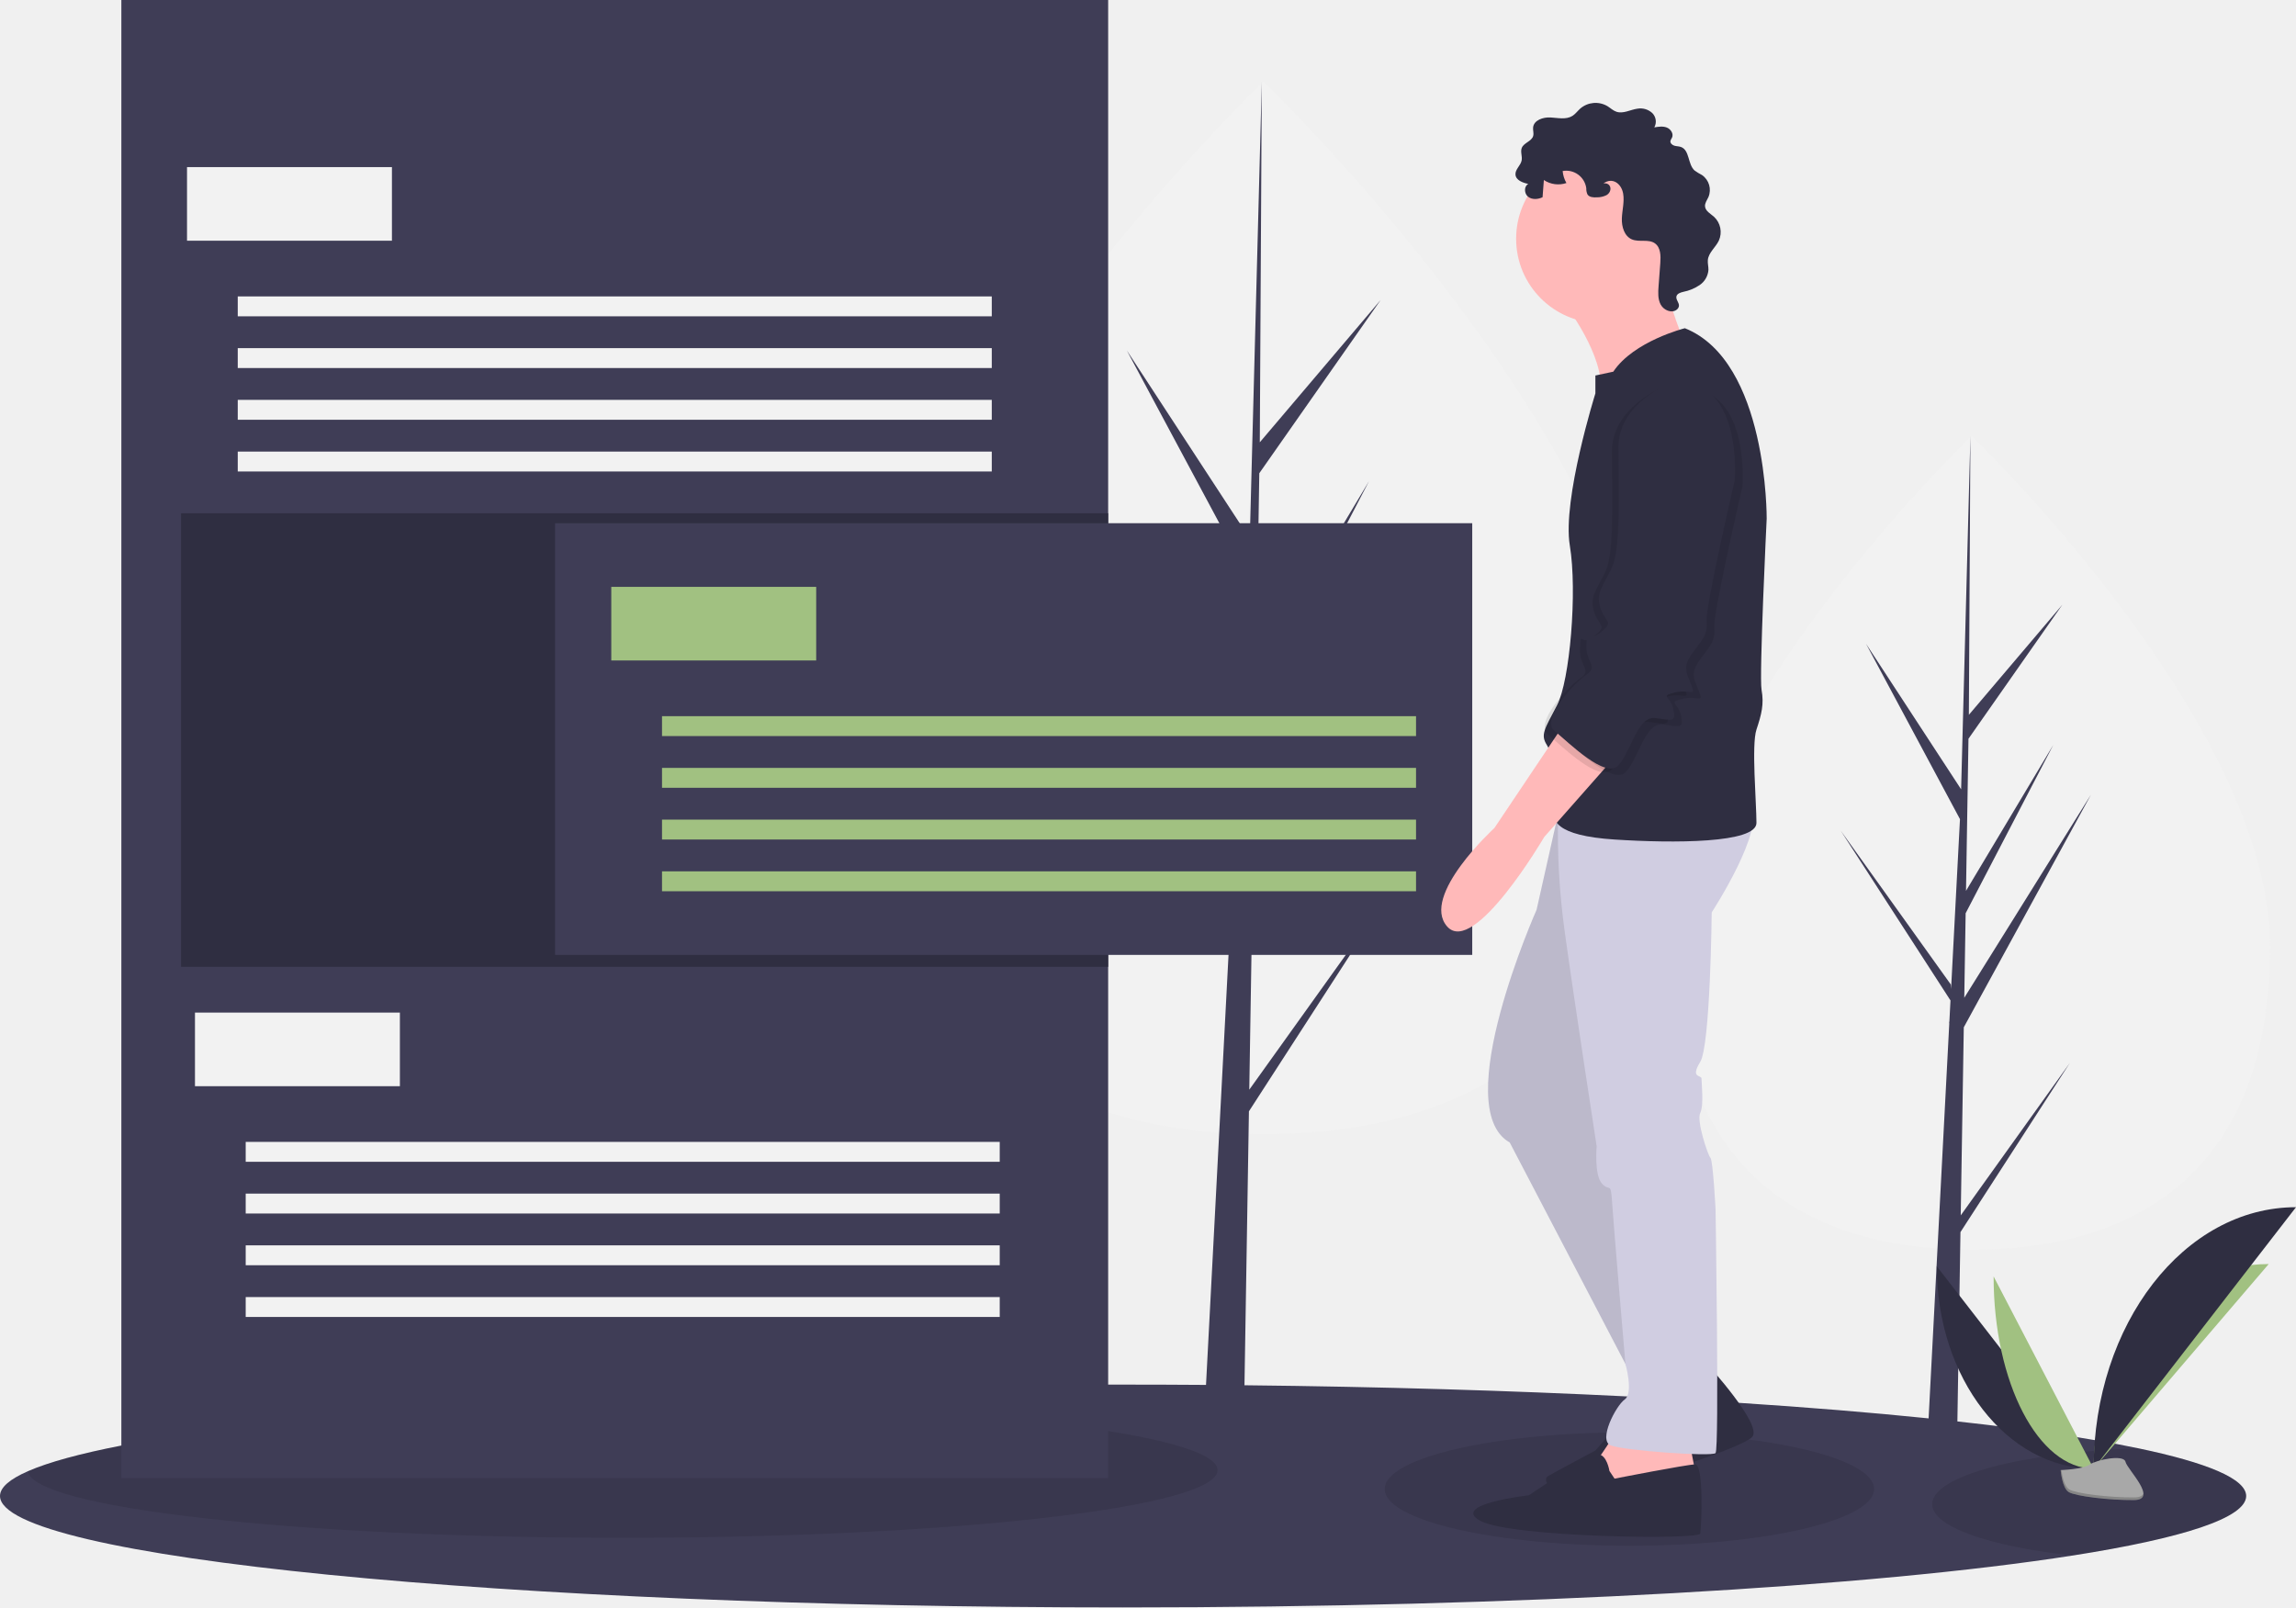
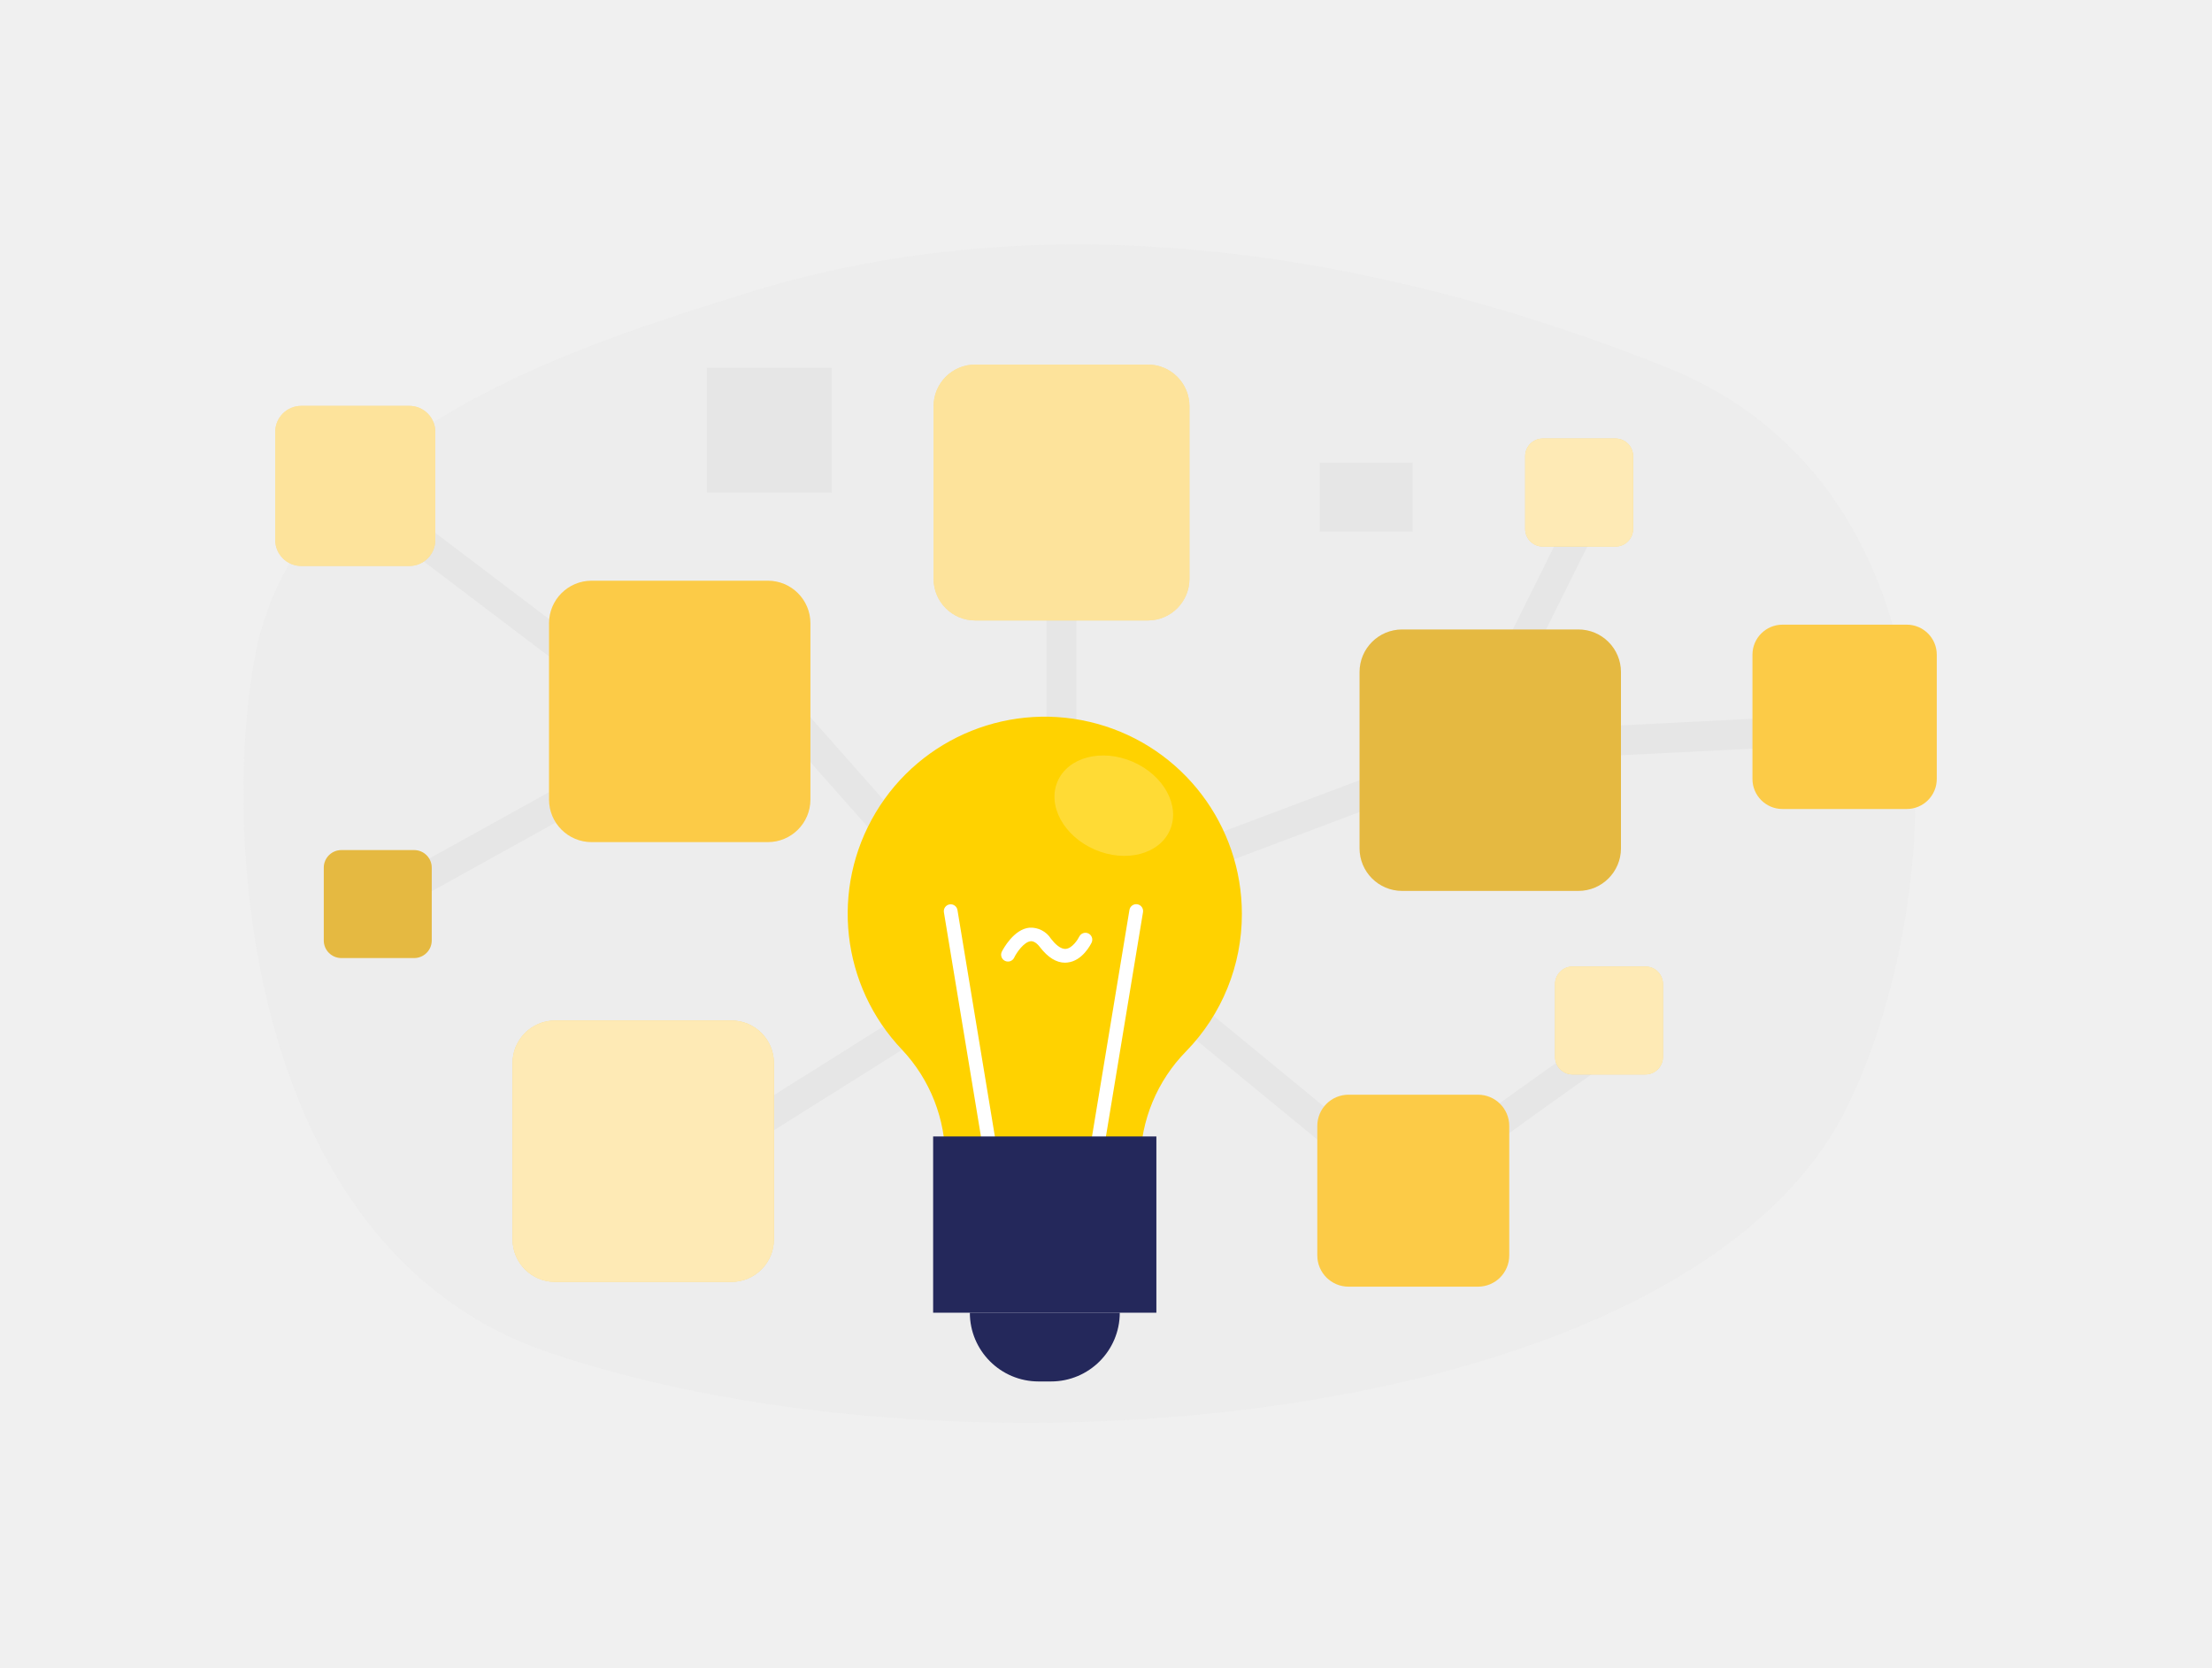
- <svg xmlns="http://www.w3.org/2000/svg" id="b4ce20e6-8fe7-43d5-87f7-68602c562594" data-name="Layer 1" width="1061" height="742.855" viewBox="0 0 1061 742.855">
-   <path d="M1118.5,516.014c0,103.859-61.742,140.122-137.905,140.122S842.689,619.873,842.689,516.014,980.595,280.031,980.595,280.031,1118.5,412.156,1118.5,516.014Z" transform="translate(-69.5 -78.57247)" fill="#f2f2f2" />
-   <polygon points="906.071 561.677 907.483 474.756 966.262 367.224 907.705 461.121 908.34 422.038 948.85 344.239 908.508 411.696 908.508 411.696 909.649 341.403 953.029 279.466 909.829 330.35 910.543 201.459 906.059 372.087 906.427 365.048 862.323 297.54 905.72 378.561 901.61 457.065 901.488 454.981 850.644 383.939 901.334 462.343 900.82 472.16 900.728 472.308 900.77 473.114 890.344 672.287 904.274 672.287 905.945 569.41 956.511 491.199 906.071 561.677" fill="#3f3d56" />
-   <path d="M831.657,421.486c0,134.324-79.853,181.225-178.358,181.225S474.942,555.81,474.942,421.486s178.358-305.205,178.358-305.205S831.657,287.162,831.657,421.486Z" transform="translate(-69.5 -78.57247)" fill="#f2f2f2" />
-   <polygon points="577.302 503.591 579.128 391.174 655.149 252.098 579.415 373.539 580.236 322.992 632.629 222.372 580.453 309.615 580.453 309.616 581.93 218.704 638.034 138.598 582.162 204.408 583.085 37.709 577.286 258.389 577.763 249.285 520.722 161.975 576.848 266.761 571.533 368.293 571.375 365.598 505.617 273.717 571.176 375.119 570.511 387.817 570.392 388.008 570.446 389.05 556.962 646.647 574.978 646.647 577.14 513.593 642.538 412.44 577.302 503.591" fill="#3f3d56" />
-   <path d="M1107.47,769.938c0,10.11-29.38,19.55-80.14,27.5-91.98,14.42-254.15,23.99-438.85,23.99-286.62,0-518.98-23.05-518.98-51.49,0-3.93,4.46-7.78,12.91-11.46,9.53-4.17,24.15-8.14,43.17-11.85,39.21-7.65,97.14-14.19,167.8-19.05,82.02-5.63,181.21-8.98,288.21-9.11q3.435-.015,6.89-.01,19.335,0,38.33.14,8.925.06,17.77.16c63.02.67,122.66,2.46,176.86,5.16,2.42.12,4.83.25,7.23.37.82.04,1.64.09,2.46.13.22.01.44.02.66.04q15.975.84,31.25,1.79,5.01.3,9.93.63c31.87,2.07,61.29,4.48,87.75,7.19q6.78.69,13.3,1.41c33.48,3.67,61.67,7.84,83.39,12.37C1089.51,754.538,1107.47,762.028,1107.47,769.938Z" transform="translate(-69.5 -78.57247)" fill="#3f3d56" />
-   <ellipse cx="752.963" cy="688.148" rx="113.082" ry="26.202" opacity="0.1" />
-   <path d="M1107.47,769.938c0,10.11-29.38,19.55-80.14,27.5-38.38-4.19-64.95-13.24-64.95-23.72,0-13.05,41.16-23.87,95.03-25.87C1089.51,754.538,1107.47,762.028,1107.47,769.938Z" transform="translate(-69.5 -78.57247)" opacity="0.1" />
-   <path d="M632.154,757.986c0,17.266-123.076,31.259-274.891,31.259-150.39,0-272.575-13.726-274.855-30.771,29.19-12.742,106.04-23.683,210.968-30.9,20.502-.552,41.896-.846,63.887-.846C509.078,726.728,632.154,740.72,632.154,757.986Z" transform="translate(-69.5 -78.57247)" opacity="0.1" />
-   <rect x="56.082" width="456.007" height="683.091" fill="#3f3d56" />
-   <rect x="83.663" y="237.197" width="428.426" height="209.616" fill="#2f2e41" />
-   <rect x="256.504" y="241.794" width="423.829" height="199.503" fill="#3f3d56" />
-   <rect x="282.476" y="271.214" width="94.695" height="34.017" fill="#a1c181" />
-   <rect x="305.92" y="330.973" width="348.441" height="9.194" fill="#a1c181" />
-   <rect x="305.92" y="354.876" width="348.441" height="9.194" fill="#a1c181" />
-   <rect x="305.92" y="378.78" width="348.441" height="9.194" fill="#a1c181" />
-   <rect x="305.92" y="402.684" width="348.441" height="9.194" fill="#a1c181" />
-   <rect x="86.421" y="77.227" width="94.695" height="34.017" fill="#f2f2f2" />
-   <rect x="109.865" y="136.986" width="348.441" height="9.194" fill="#f2f2f2" />
-   <rect x="109.865" y="160.89" width="348.441" height="9.194" fill="#f2f2f2" />
-   <rect x="109.865" y="184.793" width="348.441" height="9.194" fill="#f2f2f2" />
-   <rect x="109.865" y="208.697" width="348.441" height="9.194" fill="#f2f2f2" />
-   <rect x="90.098" y="467.959" width="94.695" height="34.017" fill="#f2f2f2" />
-   <rect x="113.542" y="527.718" width="348.441" height="9.194" fill="#f2f2f2" />
-   <rect x="113.542" y="551.621" width="348.441" height="9.194" fill="#f2f2f2" />
-   <rect x="113.542" y="575.525" width="348.441" height="9.194" fill="#f2f2f2" />
-   <rect x="113.542" y="599.429" width="348.441" height="9.194" fill="#f2f2f2" />
-   <path d="M792.563,219.031s18.904,24.22,16.541,41.352S848.092,236.753,848.092,236.753s-14.178-29.537-6.498-43.714S792.563,219.031,792.563,219.031Z" transform="translate(-69.5 -78.57247)" fill="#ffb9b9" />
-   <path d="M858.725,709.342s24.811,27.174,20.676,33.081-76.796,28.355-85.066,27.174-12.405-7.089-9.452-8.861,21.857-11.815,21.857-11.815l15.95-18.313s11.815-6.498,11.815-10.043S858.725,709.342,858.725,709.342Z" transform="translate(-69.5 -78.57247)" fill="#2f2e41" />
-   <path d="M816.783,739.469s-9.452,15.359-11.224,15.95,8.861,21.857,8.861,21.857L839.231,769.597l13.587-11.224-2.954-15.359Z" transform="translate(-69.5 -78.57247)" fill="#ffb9b9" />
-   <path d="M791.381,446.464l-11.815,52.576s-40.761,91.564-12.405,107.514l62.027,118.738,33.081-14.768-55.529-121.692,25.402-140.004Z" transform="translate(-69.5 -78.57247)" fill="#d0cde1" />
-   <path d="M791.381,446.464l-11.815,52.576s-40.761,91.564-12.405,107.514l62.027,118.738,33.081-14.768-55.529-121.692,25.402-140.004Z" transform="translate(-69.5 -78.57247)" opacity="0.1" />
-   <path d="M795.516,454.735h-5.994a333.982,333.982,0,0,0,3.04,54.348c4.135,30.128,14.768,99.244,14.768,99.244s-1.181,12.996,2.363,17.131,4.135-1.181,4.726,8.27,6.203,75.167,6.203,75.167,3.84,13.443-.295,16.397-12.405,18.904-6.498,21.267,46.668,5.317,48.44,3.544,0-112.831,0-112.831-1.181-22.448-2.363-23.629-6.498-17.131-4.726-20.676.591-14.178.591-15.95-5.317,0-.591-7.68,5.317-69.116,5.317-69.116,25.402-38.989,17.722-49.031Z" transform="translate(-69.5 -78.57247)" fill="#d0cde1" />
-   <circle cx="739.603" cy="110.331" r="38.989" fill="#ffb9b9" />
-   <path d="M848.092,230.255s-23.629,5.907-33.081,20.085l-8.27,1.772v8.27s-15.359,49.031-11.815,70.298,0,62.618-5.907,73.842-7.68,13.587-4.726,18.313,7.089,20.676,4.135,27.765,0,14.178,27.174,15.95,65.572,1.772,65.572-7.68-2.363-36.035,0-43.124,3.544-11.815,2.363-18.313,2.363-79.159,2.363-79.159S886.49,245.614,848.092,230.255Z" transform="translate(-69.5 -78.57247)" fill="#2f2e41" />
-   <path d="M792.563,412.792l-32.49,48.44s-34.263,31.309-21.857,45.487S783.111,465.368,783.111,465.368l35.444-40.17Z" transform="translate(-69.5 -78.57247)" fill="#ffb9b9" />
-   <path d="M813.239,758.373s-1.181-7.68-5.317-7.68S776.022,769.597,776.022,769.597s-36.626,4.135-22.448,11.815,101.016,8.861,101.607,5.907,1.772-32.081-2.363-31.99-37.216,6.589-37.216,6.589Z" transform="translate(-69.5 -78.57247)" fill="#2f2e41" />
-   <path d="M811.877,168.761a9.779,9.779,0,0,1-4.456,1.007c-1.593.091-3.496-.008-4.343-1.36a6.221,6.221,0,0,1-.542-2.837,9.346,9.346,0,0,0-10.922-7.96,13.445,13.445,0,0,0,1.741,5.543,11.855,11.855,0,0,1-10.422-1.387l-.6,7.957c-2.119,1.013-4.834,1.224-6.682-.226s-1.996-4.851.094-5.923c-2.582-.538-5.74-1.695-5.93-4.326-.173-2.4,2.375-4.157,2.844-6.518.383-1.925-.673-4.018.074-5.833.981-2.385,4.544-2.997,5.258-5.474.364-1.262-.16-2.611-.035-3.919.327-3.423,4.63-4.844,8.063-4.649s7.18,1.106,10.096-.715c1.414-.883,2.402-2.297,3.644-3.408a10.823,10.823,0,0,1,12.568-1.093c1.381.859,2.585,2.048,4.125,2.57,3.151,1.068,6.438-.953,9.733-1.418a8.086,8.086,0,0,1,6.779,1.964,5.549,5.549,0,0,1,1.01,6.686c1.933-.326,3.981-.642,5.802.082s3.213,2.905,2.371,4.675a6.056,6.056,0,0,0-.735,1.501c-.171,1.03.821,1.91,1.822,2.205s2.088.24,3.068.599c4.049,1.482,3.078,7.955,6.265,10.86a25.416,25.416,0,0,0,3.455,2.113,8.406,8.406,0,0,1,2.964,10.156c-.639,1.415-1.709,2.765-1.58,4.311.181,2.17,2.505,3.358,4.137,4.799a9.625,9.625,0,0,1,2.24,11.05c-1.5,3.128-4.747,5.499-5.077,8.953-.143,1.501.308,3.0.282,4.507a9.287,9.287,0,0,1-3.992,7.012,20.765,20.765,0,0,1-7.663,3.189c-1.288.308-2.824.791-3.136,2.078-.37,1.526,1.333,2.914,1.157,4.474a2.595,2.595,0,0,1-1.042,1.686c-2.304,1.802-5.951.257-7.361-2.307s-1.229-5.671-1.011-8.588l.795-10.608c.247-3.301.224-7.22-2.467-9.148-2.975-2.131-7.307-.406-10.671-1.846-3.505-1.501-4.763-5.892-4.621-9.702s1.233-7.627.605-11.388c-.778-4.661-4.924-7.794-9.111-4.773C814.149,162.829,814.785,167.052,811.877,168.761Z" transform="translate(-69.5 -78.57247)" fill="#2f2e41" />
-   <path d="M844.548,258.61S820.918,268.062,820.918,288.147s1.181,46.668-2.954,55.529-7.68,11.815-5.317,18.904,6.498,5.907,0,11.224-5.907-3.544-6.498,5.317,5.907,10.043,0,14.178-21.267,20.676-14.768,25.992,23.629,22.448,29.537,15.95,8.861-23.039,17.131-21.857,9.452,1.772,8.27-4.135-6.498-5.907.591-7.68,10.043,2.363,7.68-3.544-4.135-8.27.591-14.768,7.089-8.27,6.498-14.768,12.996-64.981,12.996-64.981S878.81,253.884,844.548,258.61Z" transform="translate(-69.5 -78.57247)" opacity="0.1" />
-   <path d="M838.049,257.429S814.42,266.881,814.42,286.966s1.181,46.668-2.954,55.529-7.68,11.815-5.317,18.904,6.498,5.907,0,11.224-5.907-3.544-6.498,5.317,5.907,10.043,0,14.178-21.267,20.676-14.768,25.992,23.629,22.448,29.537,15.95,8.861-23.039,17.131-21.857,9.452,1.772,8.27-4.135-6.498-5.907.591-7.68,10.043,2.363,7.68-3.544-4.135-8.27.591-14.768,7.089-8.27,6.498-14.768,12.996-64.981,12.996-64.981S872.312,252.703,838.049,257.429Z" transform="translate(-69.5 -78.57247)" opacity="0.1" />
-   <path d="M841.003,255.657s-23.629,9.452-23.629,29.537,1.181,46.668-2.954,55.529-7.68,11.815-5.317,18.904,6.498,5.907,0,11.224-5.907-3.544-6.498,5.317,5.907,10.043,0,14.178-21.267,20.676-14.768,25.992,23.629,22.448,29.537,15.95,8.861-23.039,17.131-21.857,9.452,1.772,8.27-4.135-6.498-5.907.591-7.68,10.043,2.363,7.68-3.544-4.135-8.27.591-14.768,7.089-8.27,6.498-14.768,12.996-64.981,12.996-64.981S875.266,250.931,841.003,255.657Z" transform="translate(-69.5 -78.57247)" fill="#2f2e41" />
-   <path d="M964.5,663.787c0,51.684,32.424,93.506,72.494,93.506" transform="translate(-69.5 -78.57247)" fill="#2f2e41" />
-   <path d="M1036.994,757.293c0-52.265,36.183-94.557,80.899-94.557" transform="translate(-69.5 -78.57247)" fill="#a1c181" />
-   <path d="M990.766,668.472c0,49.094,20.676,88.821,46.228,88.821" transform="translate(-69.5 -78.57247)" fill="#a1c181" />
-   <path d="M1036.994,757.293c0-66.783,41.822-120.823,93.506-120.823" transform="translate(-69.5 -78.57247)" fill="#2f2e41" />
-   <path d="M1021.743,757.952s10.281-.317,13.379-2.523,15.814-4.841,16.583-1.302,15.45,17.599,3.843,17.692-26.969-1.808-30.062-3.692S1021.743,757.952,1021.743,757.952Z" transform="translate(-69.5 -78.57247)" fill="#a8a8a8" />
-   <path d="M1055.755,770.588c-11.607.094-26.969-1.808-30.062-3.692-2.355-1.435-3.293-6.582-3.607-8.957-.217.009-.343.013-.343.013s.651,8.292,3.744,10.175,18.455,3.785,30.062,3.692c3.35-.027,4.508-1.219,4.444-2.985C1059.527,769.902,1058.249,770.568,1055.755,770.588Z" transform="translate(-69.5 -78.57247)" opacity="0.2" />
+ <svg xmlns="http://www.w3.org/2000/svg" id="Layer_1" data-name="Layer 1" viewBox="0 0 400 300" width="406" height="306" class="illustration styles_illustrationTablet__1DWOa">
+   <path d="M135,52.26C105.13,61.61,54.58,77,46.32,116.9c-6.18,29.87-3.32,107.88,53,126.94C175.08,269.5,305.74,257,334,199.45,352.15,162.51,357,88,301.43,65.71,263.78,50.61,199.15,32.24,135,52.26Z" fill="#e6e6e6" opacity="0.3" />
+   <rect x="189.26" y="94.73" width="5.38" height="44.34" fill="#e6e6e6" />
+   <rect x="260.37" y="103.31" width="39.5" height="5.38" transform="translate(60.46 309.6) rotate(-63.56)" fill="#e6e6e6" />
+   <rect x="228.73" y="167.37" width="5.38" height="57.73" transform="translate(-67.1 250.52) rotate(-50.6)" fill="#e6e6e6" />
+   <path d="M257.86,215.8a2.39,2.39,0,0,0,.11-2.44l-4.81,2.4c-1.24-2.48,1-4.19,6.32-8.33,3.11-2.4,7.49-5.64,13-9.62,9.39-6.77,19-13.43,19.09-13.5l3.07,4.42C280.48,198.57,259.7,213.47,257.86,215.8Z" fill="#e6e6e6" />
+   <polygon points="214 158.08 212.11 153.04 268.93 131.64 334.94 128.32 335.22 133.7 270.04 136.98 214 158.08" fill="#e6e6e6" />
+   <rect x="120.57" y="194.32" width="49.76" height="5.38" transform="translate(-82.5 107.52) rotate(-32.13)" fill="#e6e6e6" />
+   <rect x="150.54" y="120.5" width="5.38" height="40.1" transform="translate(-54.66 136.8) rotate(-41.49)" fill="#e6e6e6" />
+   <polygon points="69.62 165.09 67.01 160.38 117.99 132.13 63.02 90.47 66.27 86.18 127.83 132.83 69.62 165.09" fill="#e6e6e6" />
+   <path d="M224.57,164.51a35.64,35.64,0,1,0-61.42,24.59A28.79,28.79,0,0,1,170.94,209v1.22h35.27v-.9a28.86,28.86,0,0,1,8.31-20A35.48,35.48,0,0,0,224.57,164.51Z" fill="#ffd200" />
+   <path d="M179.36,210.31a1.24,1.24,0,0,1-1.22-1l-7.45-45.09a1.24,1.24,0,1,1,2.45-.41l7.45,45.09a1.25,1.25,0,0,1-1,1.43Z" fill="#fff" />
+   <path d="M198,210.31l-.21,0a1.25,1.25,0,0,1-1-1.43l7.45-45.09a1.24,1.24,0,1,1,2.45.41l-7.45,45.09A1.24,1.24,0,0,1,198,210.31Z" fill="#fff" />
+   <rect x="168.74" y="204.75" width="40.37" height="31.87" fill="#24285b" />
+   <path d="M192.59,173.33c-1.57,0-3.09-.94-4.53-2.81-.58-.76-1.15-1.11-1.68-1.07-1.2.11-2.56,2.05-3,3a1.24,1.24,0,0,1-2.21-1.13c.21-.41,2.14-4.06,5-4.32a4.32,4.32,0,0,1,3.88,2c.69.89,1.72,1.94,2.71,1.83,1.15-.12,2.16-1.7,2.42-2.24a1.24,1.24,0,0,1,2.24,1.06c-.16.34-1.66,3.36-4.39,3.65Z" fill="#fff" />
+   <ellipse cx="201.41" cy="144.95" rx="8.65" ry="11.07" transform="translate(-11.7 272.07) rotate(-66.56)" fill="#fff" opacity="0.21" />
+   <path d="M175.38,236.62h27.11a0,0,0,0,1,0,0v0a12.43,12.43,0,0,1-12.43,12.43h-2.25a12.43,12.43,0,0,1-12.43-12.43v0a0,0,0,0,1,0,0Z" fill="#24285b" />
+   <rect x="99.28" y="104.26" width="47.27" height="47.27" rx="7.7" fill="#fccb47" />
+   <rect x="245.85" y="113.08" width="47.27" height="47.27" rx="7.7" fill="#fccb47" />
+   <rect x="245.85" y="113.08" width="47.27" height="47.27" rx="7.7" opacity="0.09" />
+   <rect x="92.68" y="183.78" width="47.27" height="47.27" rx="7.7" fill="#fccb47" />
+   <rect x="92.68" y="183.78" width="47.27" height="47.27" rx="7.7" fill="#fff" opacity="0.6" />
+   <rect x="238.21" y="197.2" width="34.71" height="34.71" rx="5.65" fill="#fccb47" />
+   <rect x="168.82" y="65.18" width="46.27" height="46.27" rx="7.53" fill="#fccb47" />
+   <rect x="168.82" y="65.18" width="46.27" height="46.27" rx="7.53" fill="#fff" opacity="0.46" />
+   <rect x="49.77" y="72.65" width="28.95" height="28.95" rx="4.71" fill="#fccb47" />
+   <rect x="49.77" y="72.65" width="28.95" height="28.95" rx="4.71" fill="#fff" opacity="0.46" />
+   <rect x="58.55" y="152.97" width="19.52" height="19.52" rx="3.18" fill="#fccb47" />
+   <rect x="58.55" y="152.97" width="19.52" height="19.52" rx="3.18" opacity="0.09" />
+   <rect x="281.2" y="174.02" width="19.52" height="19.52" rx="3.18" fill="#fccb47" />
+   <rect x="281.2" y="174.02" width="19.52" height="19.52" rx="3.18" fill="#fff" opacity="0.6" />
+   <rect x="275.8" y="78.56" width="19.52" height="19.52" rx="3.18" fill="#fccb47" />
+   <rect x="275.8" y="78.56" width="19.52" height="19.52" rx="3.18" fill="#fff" opacity="0.6" />
+   <rect x="316.9" y="112.21" width="33.33" height="33.33" rx="5.43" fill="#fccb47" />
+   <rect x="127.83" y="65.76" width="22.56" height="22.56" fill="#e6e6e6" />
+   <rect x="238.65" y="82.9" width="16.79" height="12.47" fill="#e6e6e6" />
</svg>
